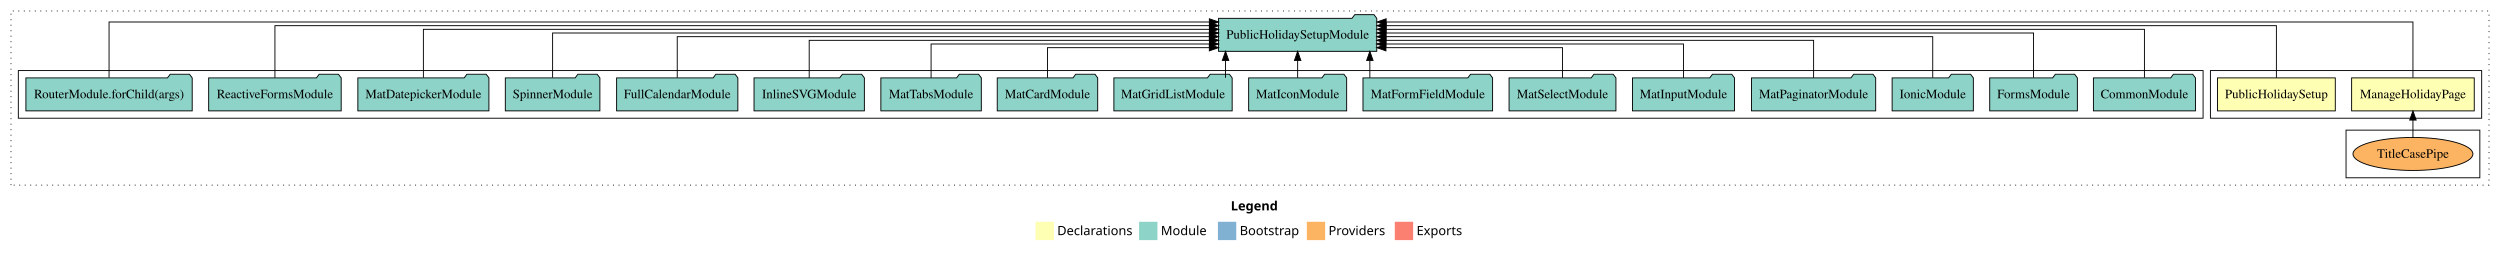
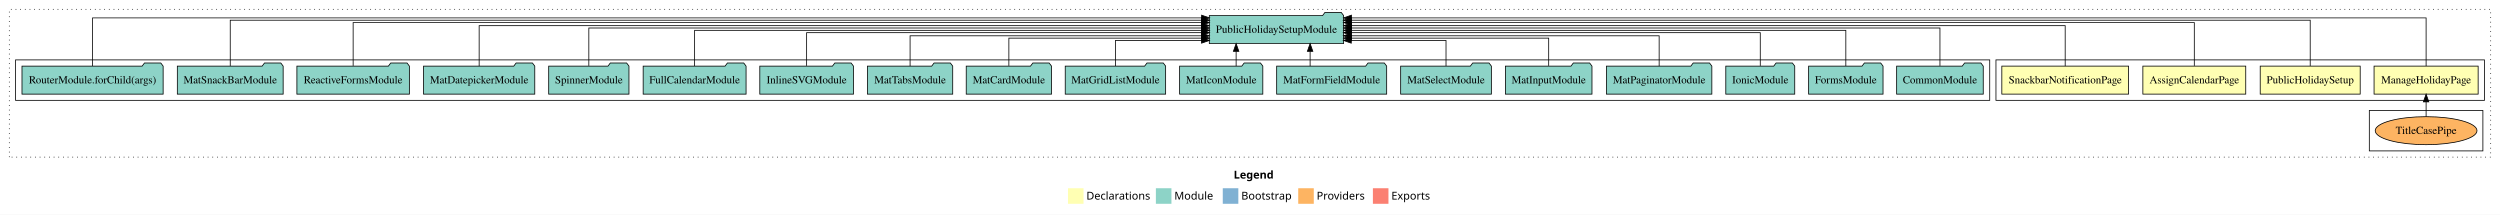
- <svg xmlns="http://www.w3.org/2000/svg" width="2728pt" height="276pt" viewBox="0.00 0.00 2728.00 276.00">
+ <svg xmlns="http://www.w3.org/2000/svg" width="3214pt" height="276pt" viewBox="0.00 0.00 3214.00 276.00">
  <g id="graph0" class="graph" transform="scale(1 1) rotate(0) translate(4 272)">
-     <polygon fill="#ffffff" stroke="transparent" points="-4,4 -4,-272 2724,-272 2724,4 -4,4" />
-     <text text-anchor="start" x="1339.009" y="-42.4" font-family="sans-serif" font-weight="bold" font-size="14.00" fill="#000000">Legend</text>
-     <polygon fill="#ffffb3" stroke="transparent" points="1126,-10 1126,-30 1146,-30 1146,-10 1126,-10" />
-     <text text-anchor="start" x="1149.629" y="-15.4" font-family="sans-serif" font-size="14.00" fill="#000000">  Declarations</text>
-     <polygon fill="#8dd3c7" stroke="transparent" points="1239,-10 1239,-30 1259,-30 1259,-10 1239,-10" />
-     <text text-anchor="start" x="1262.725" y="-15.4" font-family="sans-serif" font-size="14.00" fill="#000000">  Module</text>
-     <polygon fill="#80b1d3" stroke="transparent" points="1325,-10 1325,-30 1345,-30 1345,-10 1325,-10" />
-     <text text-anchor="start" x="1348.781" y="-15.4" font-family="sans-serif" font-size="14.00" fill="#000000">  Bootstrap</text>
-     <polygon fill="#fdb462" stroke="transparent" points="1422,-10 1422,-30 1442,-30 1442,-10 1422,-10" />
-     <text text-anchor="start" x="1445.673" y="-15.4" font-family="sans-serif" font-size="14.00" fill="#000000">  Providers</text>
-     <polygon fill="#fb8072" stroke="transparent" points="1518,-10 1518,-30 1538,-30 1538,-10 1518,-10" />
-     <text text-anchor="start" x="1541.726" y="-15.4" font-family="sans-serif" font-size="14.00" fill="#000000">  Exports</text>
+     <polygon fill="#ffffff" stroke="transparent" points="-4,4 -4,-272 3210,-272 3210,4 -4,4" />
+     <text text-anchor="start" x="1582.009" y="-42.4" font-family="sans-serif" font-weight="bold" font-size="14.00" fill="#000000">Legend</text>
+     <polygon fill="#ffffb3" stroke="transparent" points="1369,-10 1369,-30 1389,-30 1389,-10 1369,-10" />
+     <text text-anchor="start" x="1392.629" y="-15.4" font-family="sans-serif" font-size="14.00" fill="#000000">  Declarations</text>
+     <polygon fill="#8dd3c7" stroke="transparent" points="1482,-10 1482,-30 1502,-30 1502,-10 1482,-10" />
+     <text text-anchor="start" x="1505.725" y="-15.4" font-family="sans-serif" font-size="14.00" fill="#000000">  Module</text>
+     <polygon fill="#80b1d3" stroke="transparent" points="1568,-10 1568,-30 1588,-30 1588,-10 1568,-10" />
+     <text text-anchor="start" x="1591.781" y="-15.4" font-family="sans-serif" font-size="14.00" fill="#000000">  Bootstrap</text>
+     <polygon fill="#fdb462" stroke="transparent" points="1665,-10 1665,-30 1685,-30 1685,-10 1665,-10" />
+     <text text-anchor="start" x="1688.673" y="-15.4" font-family="sans-serif" font-size="14.00" fill="#000000">  Providers</text>
+     <polygon fill="#fb8072" stroke="transparent" points="1761,-10 1761,-30 1781,-30 1781,-10 1761,-10" />
+     <text text-anchor="start" x="1784.726" y="-15.4" font-family="sans-serif" font-size="14.00" fill="#000000">  Exports</text>
    <g id="clust1" class="cluster">
-       <polygon fill="none" stroke="#000000" stroke-dasharray="1,5" points="8,-70 8,-260 2712,-260 2712,-70 8,-70" />
+       <polygon fill="none" stroke="#000000" stroke-dasharray="1,5" points="8,-70 8,-260 3198,-260 3198,-70 8,-70" />
    </g>
    <g id="clust2" class="cluster">
-       <polygon fill="none" stroke="#000000" points="2408,-143 2408,-195 2704,-195 2704,-143 2408,-143" />
+       <polygon fill="none" stroke="#000000" points="2562,-143 2562,-195 3190,-195 3190,-143 2562,-143" />
    </g>
    <g id="clust3" class="cluster">
-       <polygon fill="none" stroke="#000000" points="2556,-78 2556,-130 2702,-130 2702,-78 2556,-78" />
-     </g>
-     <g id="clust5" class="cluster">
-       <polygon fill="none" stroke="#000000" points="16,-143 16,-195 2400,-195 2400,-143 16,-143" />
+       <polygon fill="none" stroke="#000000" points="3042,-78 3042,-130 3188,-130 3188,-78 3042,-78" />
+     </g>
+     <g id="clust7" class="cluster">
+       <polygon fill="none" stroke="#000000" points="16,-143 16,-195 2554,-195 2554,-143 16,-143" />
    </g>
    <g id="node1" class="node">
-       <polygon fill="#ffffb3" stroke="#000000" points="2695.903,-187 2562.097,-187 2562.097,-151 2695.903,-151 2695.903,-187" />
-       <text text-anchor="middle" x="2629" y="-164.8" font-family="Times,serif" font-size="14.00" fill="#000000">ManageHolidayPage</text>
+       <polygon fill="#ffffb3" stroke="#000000" points="3181.903,-187 3048.097,-187 3048.097,-151 3181.903,-151 3181.903,-187" />
+       <text text-anchor="middle" x="3115" y="-164.8" font-family="Times,serif" font-size="14.00" fill="#000000">ManageHolidayPage</text>
+     </g>
+     <g id="node5" class="node">
+       <polygon fill="#8dd3c7" stroke="#000000" points="1723.319,-252 1720.319,-256 1699.319,-256 1696.319,-252 1550.681,-252 1550.681,-216 1723.319,-216 1723.319,-252" />
+       <text text-anchor="middle" x="1637" y="-229.8" font-family="Times,serif" font-size="14.00" fill="#000000">PublicHolidaySetupModule</text>
+     </g>
+     <g id="edge1" class="edge">
+       <path fill="none" stroke="#000000" d="M3115,-187.153C3115,-210.757 3115,-249 3115,-249 3115,-249 1733.394,-249 1733.394,-249" />
+       <polygon fill="#000000" stroke="#000000" points="1733.394,-245.5 1723.394,-249 1733.394,-252.5 1733.394,-245.5" />
+     </g>
+     <g id="node2" class="node">
+       <polygon fill="#ffffb3" stroke="#000000" points="3030.269,-187 2901.731,-187 2901.731,-151 3030.269,-151 3030.269,-187" />
+       <text text-anchor="middle" x="2966" y="-164.8" font-family="Times,serif" font-size="14.00" fill="#000000">PublicHolidaySetup</text>
+     </g>
+     <g id="edge3" class="edge">
+       <path fill="none" stroke="#000000" d="M2966,-187.248C2966,-210.018 2966,-246 2966,-246 2966,-246 1733.175,-246 1733.175,-246" />
+       <polygon fill="#000000" stroke="#000000" points="1733.175,-242.5 1723.175,-246 1733.175,-249.5 1733.175,-242.5" />
    </g>
    <g id="node3" class="node">
-       <polygon fill="#8dd3c7" stroke="#000000" points="1498.319,-252 1495.319,-256 1474.319,-256 1471.319,-252 1325.681,-252 1325.681,-216 1498.319,-216 1498.319,-252" />
-       <text text-anchor="middle" x="1412" y="-229.8" font-family="Times,serif" font-size="14.00" fill="#000000">PublicHolidaySetupModule</text>
-     </g>
-     <g id="edge1" class="edge">
-       <path fill="none" stroke="#000000" d="M2629,-187.323C2629,-210.66 2629,-248 2629,-248 2629,-248 1508.548,-248 1508.548,-248" />
-       <polygon fill="#000000" stroke="#000000" points="1508.548,-244.5 1498.548,-248 1508.548,-251.5 1508.548,-244.5" />
-     </g>
-     <g id="node2" class="node">
-       <polygon fill="#ffffb3" stroke="#000000" points="2544.269,-187 2415.731,-187 2415.731,-151 2544.269,-151 2544.269,-187" />
-       <text text-anchor="middle" x="2480" y="-164.8" font-family="Times,serif" font-size="14.00" fill="#000000">PublicHolidaySetup</text>
-     </g>
-     <g id="edge3" class="edge">
-       <path fill="none" stroke="#000000" d="M2480,-187.155C2480,-209.352 2480,-244 2480,-244 2480,-244 1508.494,-244 1508.494,-244" />
-       <polygon fill="#000000" stroke="#000000" points="1508.494,-240.5 1498.494,-244 1508.494,-247.5 1508.494,-240.5" />
+       <polygon fill="#ffffb3" stroke="#000000" points="2883.13,-187 2750.87,-187 2750.87,-151 2883.13,-151 2883.13,-187" />
+       <text text-anchor="middle" x="2817" y="-164.8" font-family="Times,serif" font-size="14.00" fill="#000000">AssignCalendarPage</text>
+     </g>
+     <g id="edge4" class="edge">
+       <path fill="none" stroke="#000000" d="M2817,-187.292C2817,-209.206 2817,-243 2817,-243 2817,-243 1733.29,-243 1733.29,-243" />
+       <polygon fill="#000000" stroke="#000000" points="1733.29,-239.5 1723.29,-243 1733.29,-246.5 1733.29,-239.5" />
    </g>
    <g id="node4" class="node">
-       <ellipse fill="#fdb462" stroke="#000000" cx="2629" cy="-104" rx="65.421" ry="18" />
-       <text text-anchor="middle" x="2629" y="-99.8" font-family="Times,serif" font-size="14.00" fill="#000000">TitleCasePipe</text>
+       <polygon fill="#ffffb3" stroke="#000000" points="2732.448,-187 2569.552,-187 2569.552,-151 2732.448,-151 2732.448,-187" />
+       <text text-anchor="middle" x="2651" y="-164.8" font-family="Times,serif" font-size="14.00" fill="#000000">SnackbarNotificationPage</text>
+     </g>
+     <g id="edge5" class="edge">
+       <path fill="none" stroke="#000000" d="M2651,-187.027C2651,-207.767 2651,-239 2651,-239 2651,-239 1733.453,-239 1733.453,-239" />
+       <polygon fill="#000000" stroke="#000000" points="1733.453,-235.5 1723.453,-239 1733.453,-242.5 1733.453,-235.5" />
+     </g>
+     <g id="node6" class="node">
+       <ellipse fill="#fdb462" stroke="#000000" cx="3115" cy="-104" rx="65.421" ry="18" />
+       <text text-anchor="middle" x="3115" y="-99.8" font-family="Times,serif" font-size="14.00" fill="#000000">TitleCasePipe</text>
    </g>
    <g id="edge2" class="edge">
-       <path fill="none" stroke="#000000" d="M2629,-122.106C2629,-122.106 2629,-140.991 2629,-140.991" />
-       <polygon fill="#000000" stroke="#000000" points="2625.5,-140.991 2629,-150.991 2632.5,-140.991 2625.5,-140.991" />
-     </g>
-     <g id="node5" class="node">
-       <polygon fill="#8dd3c7" stroke="#000000" points="2391.668,-187 2388.668,-191 2367.668,-191 2364.668,-187 2280.332,-187 2280.332,-151 2391.668,-151 2391.668,-187" />
-       <text text-anchor="middle" x="2336" y="-164.8" font-family="Times,serif" font-size="14.00" fill="#000000">CommonModule</text>
-     </g>
-     <g id="edge4" class="edge">
-       <path fill="none" stroke="#000000" d="M2336,-187.284C2336,-208.321 2336,-240 2336,-240 2336,-240 1508.512,-240 1508.512,-240" />
-       <polygon fill="#000000" stroke="#000000" points="1508.512,-236.5 1498.512,-240 1508.512,-243.5 1508.512,-236.5" />
-     </g>
-     <g id="node6" class="node">
-       <polygon fill="#8dd3c7" stroke="#000000" points="2262.829,-187 2259.829,-191 2238.829,-191 2235.829,-187 2167.171,-187 2167.171,-151 2262.829,-151 2262.829,-187" />
-       <text text-anchor="middle" x="2215" y="-164.8" font-family="Times,serif" font-size="14.00" fill="#000000">FormsModule</text>
-     </g>
-     <g id="edge5" class="edge">
-       <path fill="none" stroke="#000000" d="M2215,-187.308C2215,-207.145 2215,-236 2215,-236 2215,-236 1508.316,-236 1508.316,-236" />
-       <polygon fill="#000000" stroke="#000000" points="1508.316,-232.5 1498.316,-236 1508.316,-239.5 1508.316,-232.5" />
+       <path fill="none" stroke="#000000" d="M3115,-122.106C3115,-122.106 3115,-140.991 3115,-140.991" />
+       <polygon fill="#000000" stroke="#000000" points="3111.5,-140.991 3115,-150.991 3118.5,-140.991 3111.5,-140.991" />
    </g>
    <g id="node7" class="node">
-       <polygon fill="#8dd3c7" stroke="#000000" points="2149.316,-187 2146.316,-191 2125.316,-191 2122.316,-187 2060.684,-187 2060.684,-151 2149.316,-151 2149.316,-187" />
-       <text text-anchor="middle" x="2105" y="-164.8" font-family="Times,serif" font-size="14.00" fill="#000000">IonicModule</text>
+       <polygon fill="#8dd3c7" stroke="#000000" points="2545.668,-187 2542.668,-191 2521.668,-191 2518.668,-187 2434.332,-187 2434.332,-151 2545.668,-151 2545.668,-187" />
+       <text text-anchor="middle" x="2490" y="-164.8" font-family="Times,serif" font-size="14.00" fill="#000000">CommonModule</text>
    </g>
    <g id="edge6" class="edge">
-       <path fill="none" stroke="#000000" d="M2105,-187.222C2105,-205.828 2105,-232 2105,-232 2105,-232 1508.368,-232 1508.368,-232" />
-       <polygon fill="#000000" stroke="#000000" points="1508.368,-228.5 1498.368,-232 1508.368,-235.5 1508.368,-228.5" />
+       <path fill="none" stroke="#000000" d="M2490,-187.308C2490,-207.145 2490,-236 2490,-236 2490,-236 1733.484,-236 1733.484,-236" />
+       <polygon fill="#000000" stroke="#000000" points="1733.484,-232.5 1723.484,-236 1733.484,-239.5 1733.484,-232.5" />
    </g>
    <g id="node8" class="node">
-       <polygon fill="#8dd3c7" stroke="#000000" points="2042.753,-187 2039.753,-191 2018.753,-191 2015.753,-187 1907.247,-187 1907.247,-151 2042.753,-151 2042.753,-187" />
-       <text text-anchor="middle" x="1975" y="-164.8" font-family="Times,serif" font-size="14.00" fill="#000000">MatPaginatorModule</text>
+       <polygon fill="#8dd3c7" stroke="#000000" points="2416.829,-187 2413.829,-191 2392.829,-191 2389.829,-187 2321.171,-187 2321.171,-151 2416.829,-151 2416.829,-187" />
+       <text text-anchor="middle" x="2369" y="-164.8" font-family="Times,serif" font-size="14.00" fill="#000000">FormsModule</text>
    </g>
    <g id="edge7" class="edge">
-       <path fill="none" stroke="#000000" d="M1975,-187.023C1975,-204.373 1975,-228 1975,-228 1975,-228 1508.428,-228 1508.428,-228" />
-       <polygon fill="#000000" stroke="#000000" points="1508.428,-224.5 1498.428,-228 1508.427,-231.5 1508.428,-224.5" />
+       <path fill="none" stroke="#000000" d="M2369,-187.169C2369,-206.09 2369,-233 2369,-233 2369,-233 1733.483,-233 1733.483,-233" />
+       <polygon fill="#000000" stroke="#000000" points="1733.483,-229.5 1723.483,-233 1733.483,-236.5 1733.483,-229.5" />
    </g>
    <g id="node9" class="node">
-       <polygon fill="#8dd3c7" stroke="#000000" points="1888.651,-187 1885.651,-191 1864.651,-191 1861.651,-187 1777.349,-187 1777.349,-151 1888.651,-151 1888.651,-187" />
-       <text text-anchor="middle" x="1833" y="-164.8" font-family="Times,serif" font-size="14.00" fill="#000000">MatInputModule</text>
+       <polygon fill="#8dd3c7" stroke="#000000" points="2303.316,-187 2300.316,-191 2279.316,-191 2276.316,-187 2214.684,-187 2214.684,-151 2303.316,-151 2303.316,-187" />
+       <text text-anchor="middle" x="2259" y="-164.8" font-family="Times,serif" font-size="14.00" fill="#000000">IonicModule</text>
    </g>
    <g id="edge8" class="edge">
-       <path fill="none" stroke="#000000" d="M1833,-187.009C1833,-203.049 1833,-224 1833,-224 1833,-224 1508.211,-224 1508.211,-224" />
-       <polygon fill="#000000" stroke="#000000" points="1508.212,-220.5 1498.211,-224 1508.211,-227.5 1508.212,-220.5" />
+       <path fill="none" stroke="#000000" d="M2259,-187.302C2259,-205.27 2259,-230 2259,-230 2259,-230 1733.16,-230 1733.16,-230" />
+       <polygon fill="#000000" stroke="#000000" points="1733.16,-226.5 1723.16,-230 1733.16,-233.5 1733.16,-226.5" />
    </g>
    <g id="node10" class="node">
-       <polygon fill="#8dd3c7" stroke="#000000" points="1759.308,-187 1756.308,-191 1735.308,-191 1732.308,-187 1642.692,-187 1642.692,-151 1759.308,-151 1759.308,-187" />
-       <text text-anchor="middle" x="1701" y="-164.8" font-family="Times,serif" font-size="14.00" fill="#000000">MatSelectModule</text>
+       <polygon fill="#8dd3c7" stroke="#000000" points="2196.753,-187 2193.753,-191 2172.753,-191 2169.753,-187 2061.247,-187 2061.247,-151 2196.753,-151 2196.753,-187" />
+       <text text-anchor="middle" x="2129" y="-164.8" font-family="Times,serif" font-size="14.00" fill="#000000">MatPaginatorModule</text>
    </g>
    <g id="edge9" class="edge">
-       <path fill="none" stroke="#000000" d="M1701,-187.124C1701,-201.783 1701,-220 1701,-220 1701,-220 1508.318,-220 1508.318,-220" />
-       <polygon fill="#000000" stroke="#000000" points="1508.318,-216.5 1498.318,-220 1508.318,-223.5 1508.318,-216.5" />
+       <path fill="none" stroke="#000000" d="M2129,-187.035C2129,-203.734 2129,-226 2129,-226 2129,-226 1733.263,-226 1733.263,-226" />
+       <polygon fill="#000000" stroke="#000000" points="1733.263,-222.5 1723.263,-226 1733.263,-229.5 1733.263,-222.5" />
    </g>
    <g id="node11" class="node">
-       <polygon fill="#8dd3c7" stroke="#000000" points="1624.712,-187 1621.712,-191 1600.712,-191 1597.712,-187 1483.288,-187 1483.288,-151 1624.712,-151 1624.712,-187" />
-       <text text-anchor="middle" x="1554" y="-164.8" font-family="Times,serif" font-size="14.00" fill="#000000">MatFormFieldModule</text>
+       <polygon fill="#8dd3c7" stroke="#000000" points="2042.651,-187 2039.651,-191 2018.651,-191 2015.651,-187 1931.349,-187 1931.349,-151 2042.651,-151 2042.651,-187" />
+       <text text-anchor="middle" x="1987" y="-164.8" font-family="Times,serif" font-size="14.00" fill="#000000">MatInputModule</text>
    </g>
    <g id="edge10" class="edge">
-       <path fill="none" stroke="#000000" d="M1490.777,-187.106C1490.777,-187.106 1490.777,-205.991 1490.777,-205.991" />
-       <polygon fill="#000000" stroke="#000000" points="1487.277,-205.991 1490.777,-215.991 1494.277,-205.991 1487.277,-205.991" />
+       <path fill="none" stroke="#000000" d="M1987,-187.282C1987,-202.948 1987,-223 1987,-223 1987,-223 1733.517,-223 1733.517,-223" />
+       <polygon fill="#000000" stroke="#000000" points="1733.517,-219.5 1723.517,-223 1733.517,-226.5 1733.517,-219.5" />
    </g>
    <g id="node12" class="node">
-       <polygon fill="#8dd3c7" stroke="#000000" points="1465.475,-187 1462.475,-191 1441.475,-191 1438.475,-187 1358.525,-187 1358.525,-151 1465.475,-151 1465.475,-187" />
-       <text text-anchor="middle" x="1412" y="-164.8" font-family="Times,serif" font-size="14.00" fill="#000000">MatIconModule</text>
+       <polygon fill="#8dd3c7" stroke="#000000" points="1913.308,-187 1910.308,-191 1889.308,-191 1886.308,-187 1796.692,-187 1796.692,-151 1913.308,-151 1913.308,-187" />
+       <text text-anchor="middle" x="1855" y="-164.8" font-family="Times,serif" font-size="14.00" fill="#000000">MatSelectModule</text>
    </g>
    <g id="edge11" class="edge">
-       <path fill="none" stroke="#000000" d="M1412,-187.106C1412,-187.106 1412,-205.991 1412,-205.991" />
-       <polygon fill="#000000" stroke="#000000" points="1408.5,-205.991 1412,-215.991 1415.5,-205.991 1408.5,-205.991" />
+       <path fill="none" stroke="#000000" d="M1855,-187.124C1855,-201.783 1855,-220 1855,-220 1855,-220 1733.159,-220 1733.159,-220" />
+       <polygon fill="#000000" stroke="#000000" points="1733.159,-216.5 1723.159,-220 1733.159,-223.5 1733.159,-216.5" />
    </g>
    <g id="node13" class="node">
-       <polygon fill="#8dd3c7" stroke="#000000" points="1340.537,-187 1337.537,-191 1316.537,-191 1313.537,-187 1211.463,-187 1211.463,-151 1340.537,-151 1340.537,-187" />
-       <text text-anchor="middle" x="1276" y="-164.8" font-family="Times,serif" font-size="14.00" fill="#000000">MatGridListModule</text>
+       <polygon fill="#8dd3c7" stroke="#000000" points="1778.712,-187 1775.712,-191 1754.712,-191 1751.712,-187 1637.288,-187 1637.288,-151 1778.712,-151 1778.712,-187" />
+       <text text-anchor="middle" x="1708" y="-164.8" font-family="Times,serif" font-size="14.00" fill="#000000">MatFormFieldModule</text>
    </g>
    <g id="edge12" class="edge">
-       <path fill="none" stroke="#000000" d="M1333.304,-187.106C1333.304,-187.106 1333.304,-205.991 1333.304,-205.991" />
-       <polygon fill="#000000" stroke="#000000" points="1329.804,-205.991 1333.304,-215.991 1336.804,-205.991 1329.804,-205.991" />
+       <path fill="none" stroke="#000000" d="M1680.277,-187.106C1680.277,-187.106 1680.277,-205.991 1680.277,-205.991" />
+       <polygon fill="#000000" stroke="#000000" points="1676.777,-205.991 1680.277,-215.991 1683.777,-205.991 1676.777,-205.991" />
    </g>
    <g id="node14" class="node">
-       <polygon fill="#8dd3c7" stroke="#000000" points="1193.812,-187 1190.812,-191 1169.812,-191 1166.812,-187 1084.188,-187 1084.188,-151 1193.812,-151 1193.812,-187" />
-       <text text-anchor="middle" x="1139" y="-164.8" font-family="Times,serif" font-size="14.00" fill="#000000">MatCardModule</text>
+       <polygon fill="#8dd3c7" stroke="#000000" points="1619.475,-187 1616.475,-191 1595.475,-191 1592.475,-187 1512.525,-187 1512.525,-151 1619.475,-151 1619.475,-187" />
+       <text text-anchor="middle" x="1566" y="-164.8" font-family="Times,serif" font-size="14.00" fill="#000000">MatIconModule</text>
    </g>
    <g id="edge13" class="edge">
-       <path fill="none" stroke="#000000" d="M1139,-187.124C1139,-201.783 1139,-220 1139,-220 1139,-220 1315.621,-220 1315.621,-220" />
-       <polygon fill="#000000" stroke="#000000" points="1315.621,-223.5 1325.621,-220 1315.621,-216.5 1315.621,-223.5" />
+       <path fill="none" stroke="#000000" d="M1585.164,-187.106C1585.164,-187.106 1585.164,-205.991 1585.164,-205.991" />
+       <polygon fill="#000000" stroke="#000000" points="1581.664,-205.991 1585.164,-215.991 1588.664,-205.991 1581.664,-205.991" />
    </g>
    <g id="node15" class="node">
-       <polygon fill="#8dd3c7" stroke="#000000" points="1066.812,-187 1063.812,-191 1042.812,-191 1039.812,-187 957.188,-187 957.188,-151 1066.812,-151 1066.812,-187" />
-       <text text-anchor="middle" x="1012" y="-164.8" font-family="Times,serif" font-size="14.00" fill="#000000">MatTabsModule</text>
+       <polygon fill="#8dd3c7" stroke="#000000" points="1494.537,-187 1491.537,-191 1470.537,-191 1467.537,-187 1365.463,-187 1365.463,-151 1494.537,-151 1494.537,-187" />
+       <text text-anchor="middle" x="1430" y="-164.8" font-family="Times,serif" font-size="14.00" fill="#000000">MatGridListModule</text>
    </g>
    <g id="edge14" class="edge">
-       <path fill="none" stroke="#000000" d="M1012,-187.009C1012,-203.049 1012,-224 1012,-224 1012,-224 1315.698,-224 1315.698,-224" />
-       <polygon fill="#000000" stroke="#000000" points="1315.698,-227.5 1325.698,-224 1315.698,-220.5 1315.698,-227.5" />
+       <path fill="none" stroke="#000000" d="M1430,-187.124C1430,-201.783 1430,-220 1430,-220 1430,-220 1540.712,-220 1540.712,-220" />
+       <polygon fill="#000000" stroke="#000000" points="1540.712,-223.5 1550.712,-220 1540.712,-216.5 1540.712,-223.5" />
    </g>
    <g id="node16" class="node">
-       <polygon fill="#8dd3c7" stroke="#000000" points="939.202,-187 936.202,-191 915.202,-191 912.202,-187 818.798,-187 818.798,-151 939.202,-151 939.202,-187" />
-       <text text-anchor="middle" x="879" y="-164.8" font-family="Times,serif" font-size="14.00" fill="#000000">InlineSVGModule</text>
+       <polygon fill="#8dd3c7" stroke="#000000" points="1347.812,-187 1344.812,-191 1323.812,-191 1320.812,-187 1238.188,-187 1238.188,-151 1347.812,-151 1347.812,-187" />
+       <text text-anchor="middle" x="1293" y="-164.8" font-family="Times,serif" font-size="14.00" fill="#000000">MatCardModule</text>
    </g>
    <g id="edge15" class="edge">
-       <path fill="none" stroke="#000000" d="M879,-187.023C879,-204.373 879,-228 879,-228 879,-228 1315.772,-228 1315.772,-228" />
-       <polygon fill="#000000" stroke="#000000" points="1315.772,-231.5 1325.772,-228 1315.772,-224.5 1315.772,-231.5" />
+       <path fill="none" stroke="#000000" d="M1293,-187.282C1293,-202.948 1293,-223 1293,-223 1293,-223 1540.638,-223 1540.638,-223" />
+       <polygon fill="#000000" stroke="#000000" points="1540.638,-226.5 1550.638,-223 1540.638,-219.5 1540.638,-226.5" />
    </g>
    <g id="node17" class="node">
-       <polygon fill="#8dd3c7" stroke="#000000" points="801.146,-187 798.146,-191 777.146,-191 774.146,-187 668.854,-187 668.854,-151 801.146,-151 801.146,-187" />
-       <text text-anchor="middle" x="735" y="-164.8" font-family="Times,serif" font-size="14.00" fill="#000000">FullCalendarModule</text>
+       <polygon fill="#8dd3c7" stroke="#000000" points="1220.812,-187 1217.812,-191 1196.812,-191 1193.812,-187 1111.188,-187 1111.188,-151 1220.812,-151 1220.812,-187" />
+       <text text-anchor="middle" x="1166" y="-164.8" font-family="Times,serif" font-size="14.00" fill="#000000">MatTabsModule</text>
    </g>
    <g id="edge16" class="edge">
-       <path fill="none" stroke="#000000" d="M735,-187.222C735,-205.828 735,-232 735,-232 735,-232 1315.57,-232 1315.57,-232" />
-       <polygon fill="#000000" stroke="#000000" points="1315.57,-235.5 1325.57,-232 1315.57,-228.5 1315.57,-235.5" />
+       <path fill="none" stroke="#000000" d="M1166,-187.035C1166,-203.734 1166,-226 1166,-226 1166,-226 1540.611,-226 1540.611,-226" />
+       <polygon fill="#000000" stroke="#000000" points="1540.611,-229.5 1550.611,-226 1540.611,-222.5 1540.611,-229.5" />
    </g>
    <g id="node18" class="node">
-       <polygon fill="#8dd3c7" stroke="#000000" points="650.598,-187 647.598,-191 626.598,-191 623.598,-187 547.402,-187 547.402,-151 650.598,-151 650.598,-187" />
-       <text text-anchor="middle" x="599" y="-164.8" font-family="Times,serif" font-size="14.00" fill="#000000">SpinnerModule</text>
+       <polygon fill="#8dd3c7" stroke="#000000" points="1093.202,-187 1090.202,-191 1069.202,-191 1066.202,-187 972.798,-187 972.798,-151 1093.202,-151 1093.202,-187" />
+       <text text-anchor="middle" x="1033" y="-164.8" font-family="Times,serif" font-size="14.00" fill="#000000">InlineSVGModule</text>
    </g>
    <g id="edge17" class="edge">
-       <path fill="none" stroke="#000000" d="M599,-187.308C599,-207.145 599,-236 599,-236 599,-236 1315.764,-236 1315.764,-236" />
-       <polygon fill="#000000" stroke="#000000" points="1315.764,-239.5 1325.764,-236 1315.764,-232.5 1315.764,-239.5" />
+       <path fill="none" stroke="#000000" d="M1033,-187.302C1033,-205.27 1033,-230 1033,-230 1033,-230 1540.783,-230 1540.783,-230" />
+       <polygon fill="#000000" stroke="#000000" points="1540.783,-233.5 1550.783,-230 1540.782,-226.5 1540.783,-233.5" />
    </g>
    <g id="node19" class="node">
-       <polygon fill="#8dd3c7" stroke="#000000" points="529.507,-187 526.507,-191 505.507,-191 502.507,-187 386.493,-187 386.493,-151 529.507,-151 529.507,-187" />
-       <text text-anchor="middle" x="458" y="-164.8" font-family="Times,serif" font-size="14.00" fill="#000000">MatDatepickerModule</text>
+       <polygon fill="#8dd3c7" stroke="#000000" points="955.146,-187 952.146,-191 931.146,-191 928.146,-187 822.854,-187 822.854,-151 955.146,-151 955.146,-187" />
+       <text text-anchor="middle" x="889" y="-164.8" font-family="Times,serif" font-size="14.00" fill="#000000">FullCalendarModule</text>
    </g>
    <g id="edge18" class="edge">
-       <path fill="none" stroke="#000000" d="M458,-187.284C458,-208.321 458,-240 458,-240 458,-240 1315.656,-240 1315.656,-240" />
-       <polygon fill="#000000" stroke="#000000" points="1315.656,-243.5 1325.656,-240 1315.656,-236.5 1315.656,-243.5" />
+       <path fill="none" stroke="#000000" d="M889,-187.169C889,-206.09 889,-233 889,-233 889,-233 1540.83,-233 1540.83,-233" />
+       <polygon fill="#000000" stroke="#000000" points="1540.83,-236.5 1550.83,-233 1540.83,-229.5 1540.83,-236.5" />
    </g>
    <g id="node20" class="node">
-       <polygon fill="#8dd3c7" stroke="#000000" points="368.305,-187 365.305,-191 344.305,-191 341.305,-187 223.695,-187 223.695,-151 368.305,-151 368.305,-187" />
-       <text text-anchor="middle" x="296" y="-164.8" font-family="Times,serif" font-size="14.00" fill="#000000">ReactiveFormsModule</text>
+       <polygon fill="#8dd3c7" stroke="#000000" points="804.598,-187 801.598,-191 780.598,-191 777.598,-187 701.402,-187 701.402,-151 804.598,-151 804.598,-187" />
+       <text text-anchor="middle" x="753" y="-164.8" font-family="Times,serif" font-size="14.00" fill="#000000">SpinnerModule</text>
    </g>
    <g id="edge19" class="edge">
-       <path fill="none" stroke="#000000" d="M296,-187.155C296,-209.352 296,-244 296,-244 296,-244 1315.821,-244 1315.821,-244" />
-       <polygon fill="#000000" stroke="#000000" points="1315.821,-247.5 1325.821,-244 1315.821,-240.5 1315.821,-247.5" />
+       <path fill="none" stroke="#000000" d="M753,-187.308C753,-207.145 753,-236 753,-236 753,-236 1540.629,-236 1540.629,-236" />
+       <polygon fill="#000000" stroke="#000000" points="1540.629,-239.5 1550.629,-236 1540.629,-232.5 1540.629,-239.5" />
    </g>
    <g id="node21" class="node">
+       <polygon fill="#8dd3c7" stroke="#000000" points="683.507,-187 680.507,-191 659.507,-191 656.507,-187 540.493,-187 540.493,-151 683.507,-151 683.507,-187" />
+       <text text-anchor="middle" x="612" y="-164.8" font-family="Times,serif" font-size="14.00" fill="#000000">MatDatepickerModule</text>
+     </g>
+     <g id="edge20" class="edge">
+       <path fill="none" stroke="#000000" d="M612,-187.027C612,-207.767 612,-239 612,-239 612,-239 1540.493,-239 1540.493,-239" />
+       <polygon fill="#000000" stroke="#000000" points="1540.493,-242.5 1550.493,-239 1540.492,-235.5 1540.493,-242.5" />
+     </g>
+     <g id="node22" class="node">
+       <polygon fill="#8dd3c7" stroke="#000000" points="522.305,-187 519.305,-191 498.305,-191 495.305,-187 377.695,-187 377.695,-151 522.305,-151 522.305,-187" />
+       <text text-anchor="middle" x="450" y="-164.8" font-family="Times,serif" font-size="14.00" fill="#000000">ReactiveFormsModule</text>
+     </g>
+     <g id="edge21" class="edge">
+       <path fill="none" stroke="#000000" d="M450,-187.292C450,-209.206 450,-243 450,-243 450,-243 1540.678,-243 1540.678,-243" />
+       <polygon fill="#000000" stroke="#000000" points="1540.678,-246.5 1550.678,-243 1540.678,-239.5 1540.678,-246.5" />
+     </g>
+     <g id="node23" class="node">
+       <polygon fill="#8dd3c7" stroke="#000000" points="360.024,-187 357.024,-191 336.024,-191 333.024,-187 223.976,-187 223.976,-151 360.024,-151 360.024,-187" />
+       <text text-anchor="middle" x="292" y="-164.8" font-family="Times,serif" font-size="14.00" fill="#000000">MatSnackBarModule</text>
+     </g>
+     <g id="edge22" class="edge">
+       <path fill="none" stroke="#000000" d="M292,-187.248C292,-210.018 292,-246 292,-246 292,-246 1540.818,-246 1540.818,-246" />
+       <polygon fill="#000000" stroke="#000000" points="1540.818,-249.5 1550.818,-246 1540.818,-242.5 1540.818,-249.5" />
+     </g>
+     <g id="node24" class="node">
      <polygon fill="#8dd3c7" stroke="#000000" points="205.732,-187 202.732,-191 181.732,-191 178.732,-187 24.268,-187 24.268,-151 205.732,-151 205.732,-187" />
      <text text-anchor="middle" x="115" y="-164.8" font-family="Times,serif" font-size="14.00" fill="#000000">RouterModule.forChild(args)</text>
    </g>
-     <g id="edge20" class="edge">
-       <path fill="none" stroke="#000000" d="M115,-187.323C115,-210.66 115,-248 115,-248 115,-248 1315.644,-248 1315.644,-248" />
-       <polygon fill="#000000" stroke="#000000" points="1315.644,-251.5 1325.644,-248 1315.644,-244.5 1315.644,-251.5" />
+     <g id="edge23" class="edge">
+       <path fill="none" stroke="#000000" d="M115,-187.153C115,-210.757 115,-249 115,-249 115,-249 1540.81,-249 1540.81,-249" />
+       <polygon fill="#000000" stroke="#000000" points="1540.81,-252.5 1550.81,-249 1540.81,-245.5 1540.81,-252.5" />
    </g>
  </g>
</svg>
